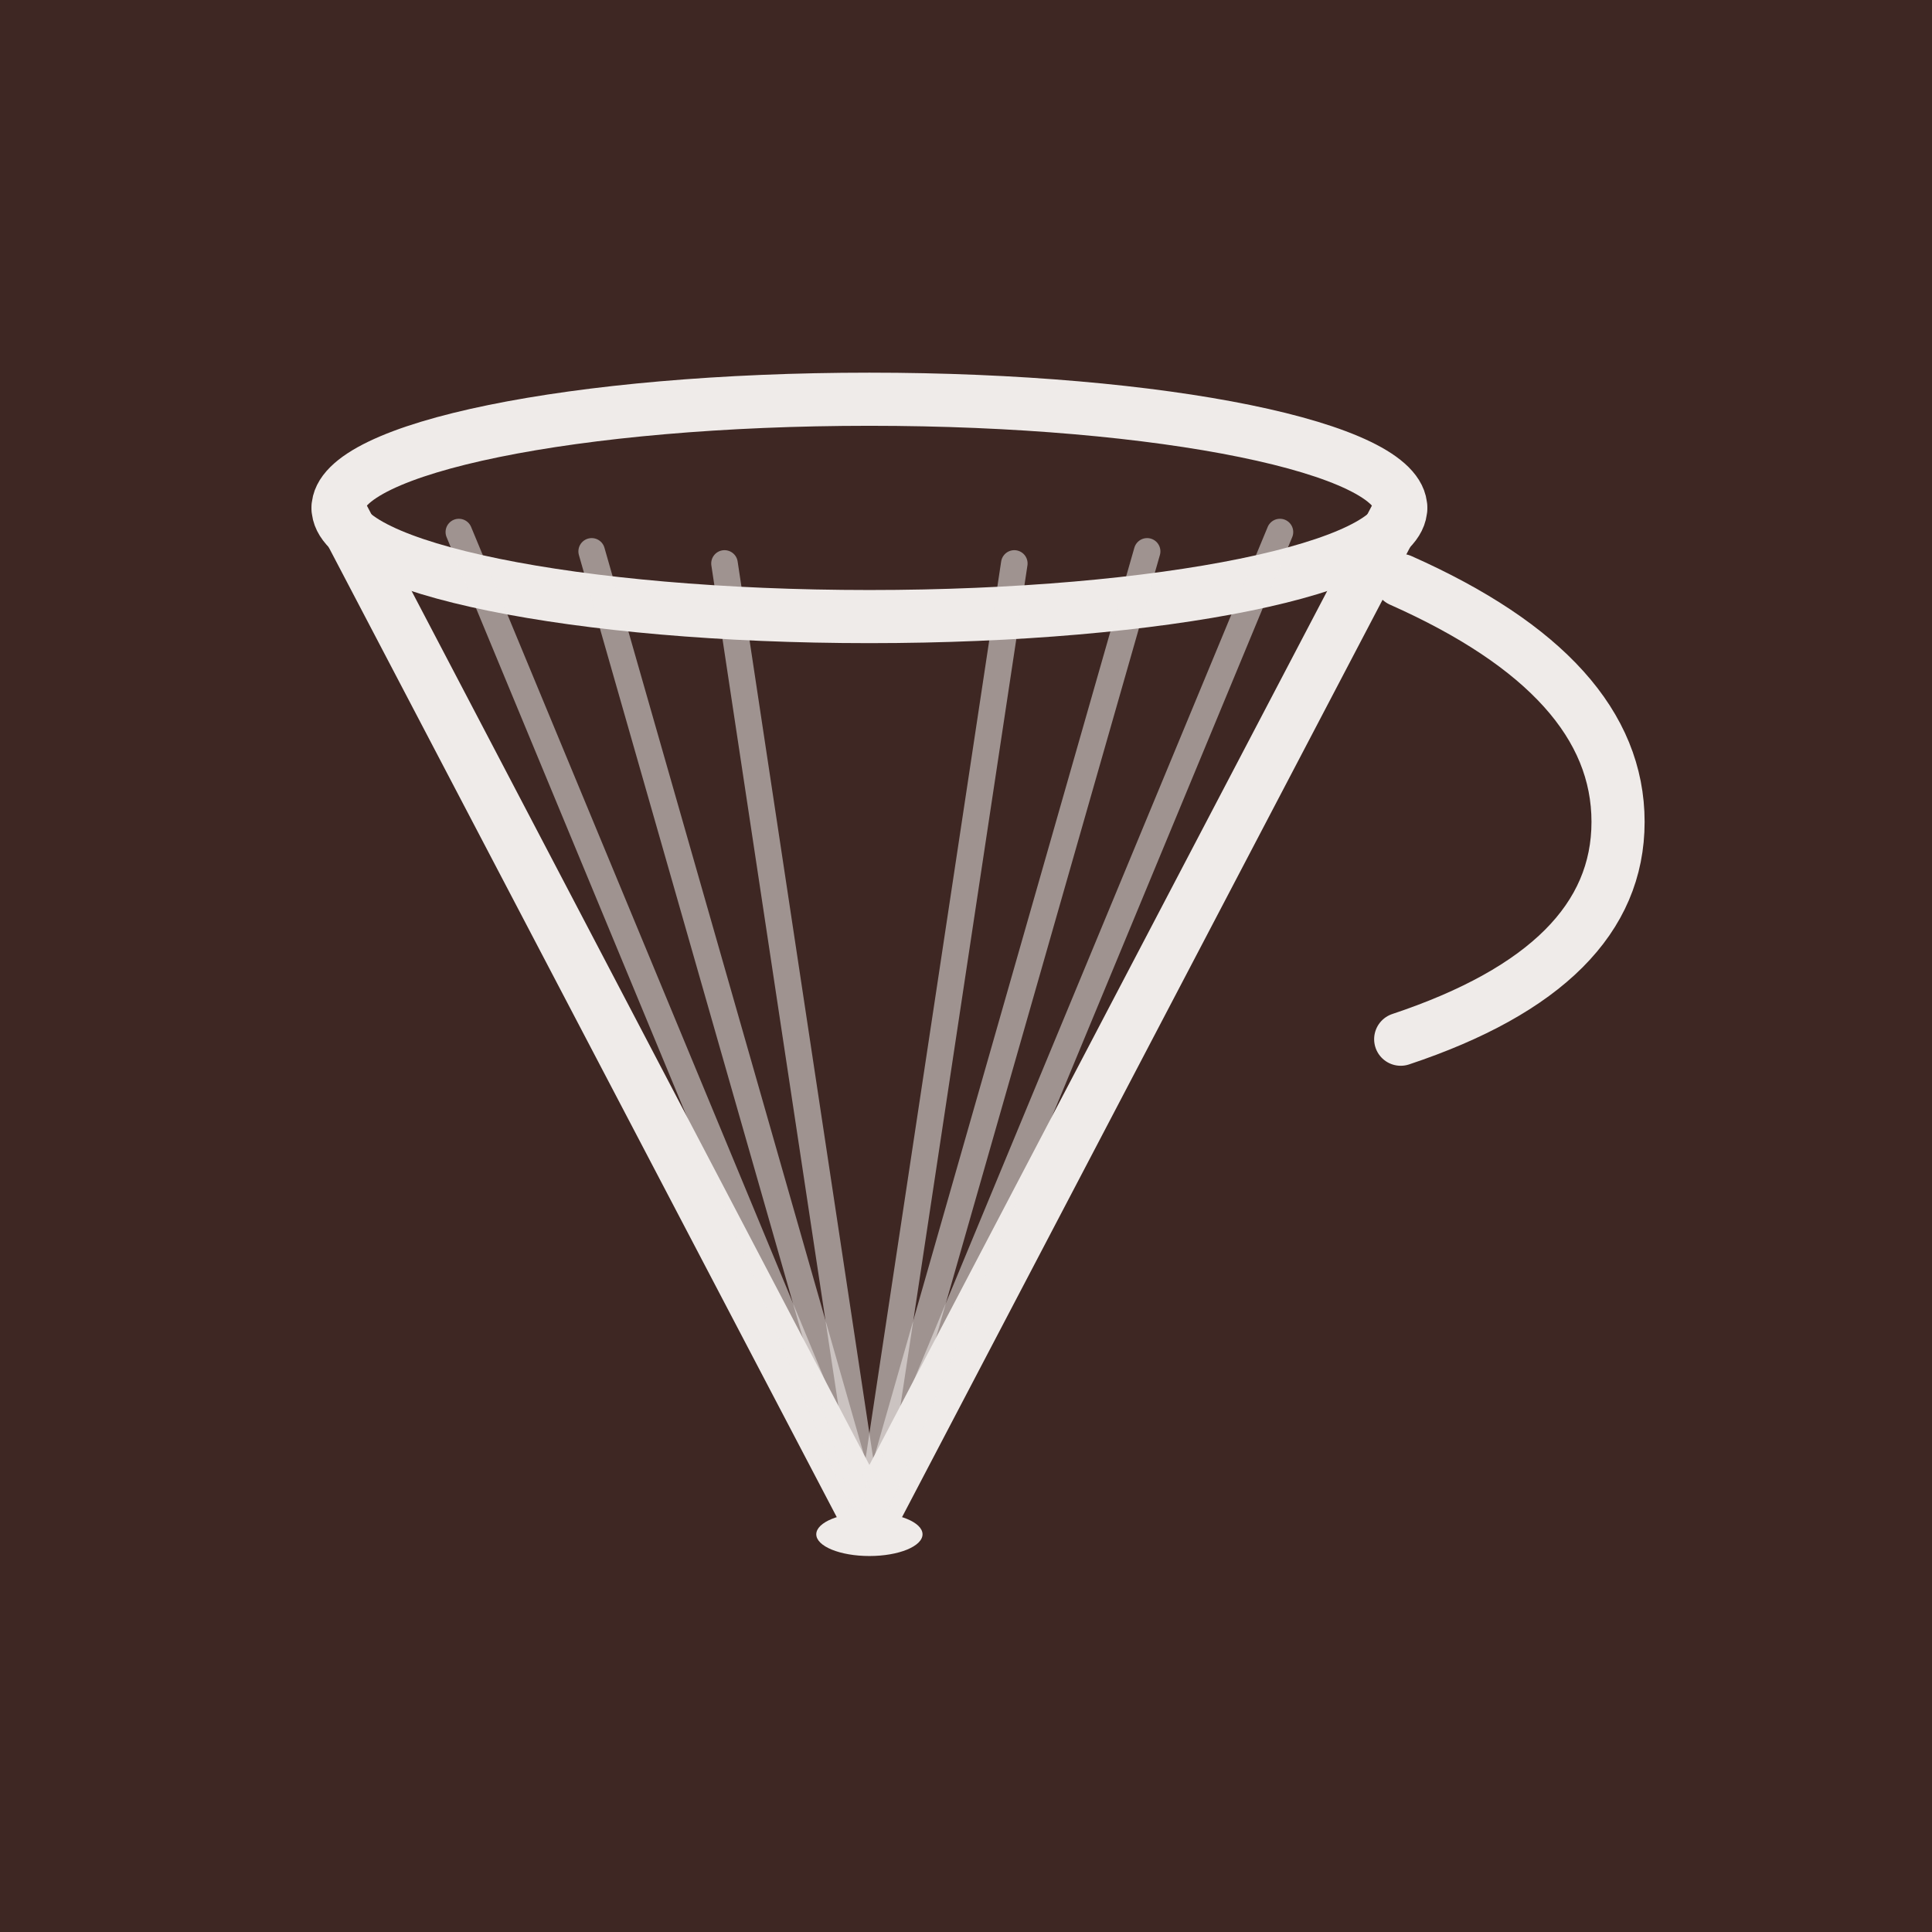
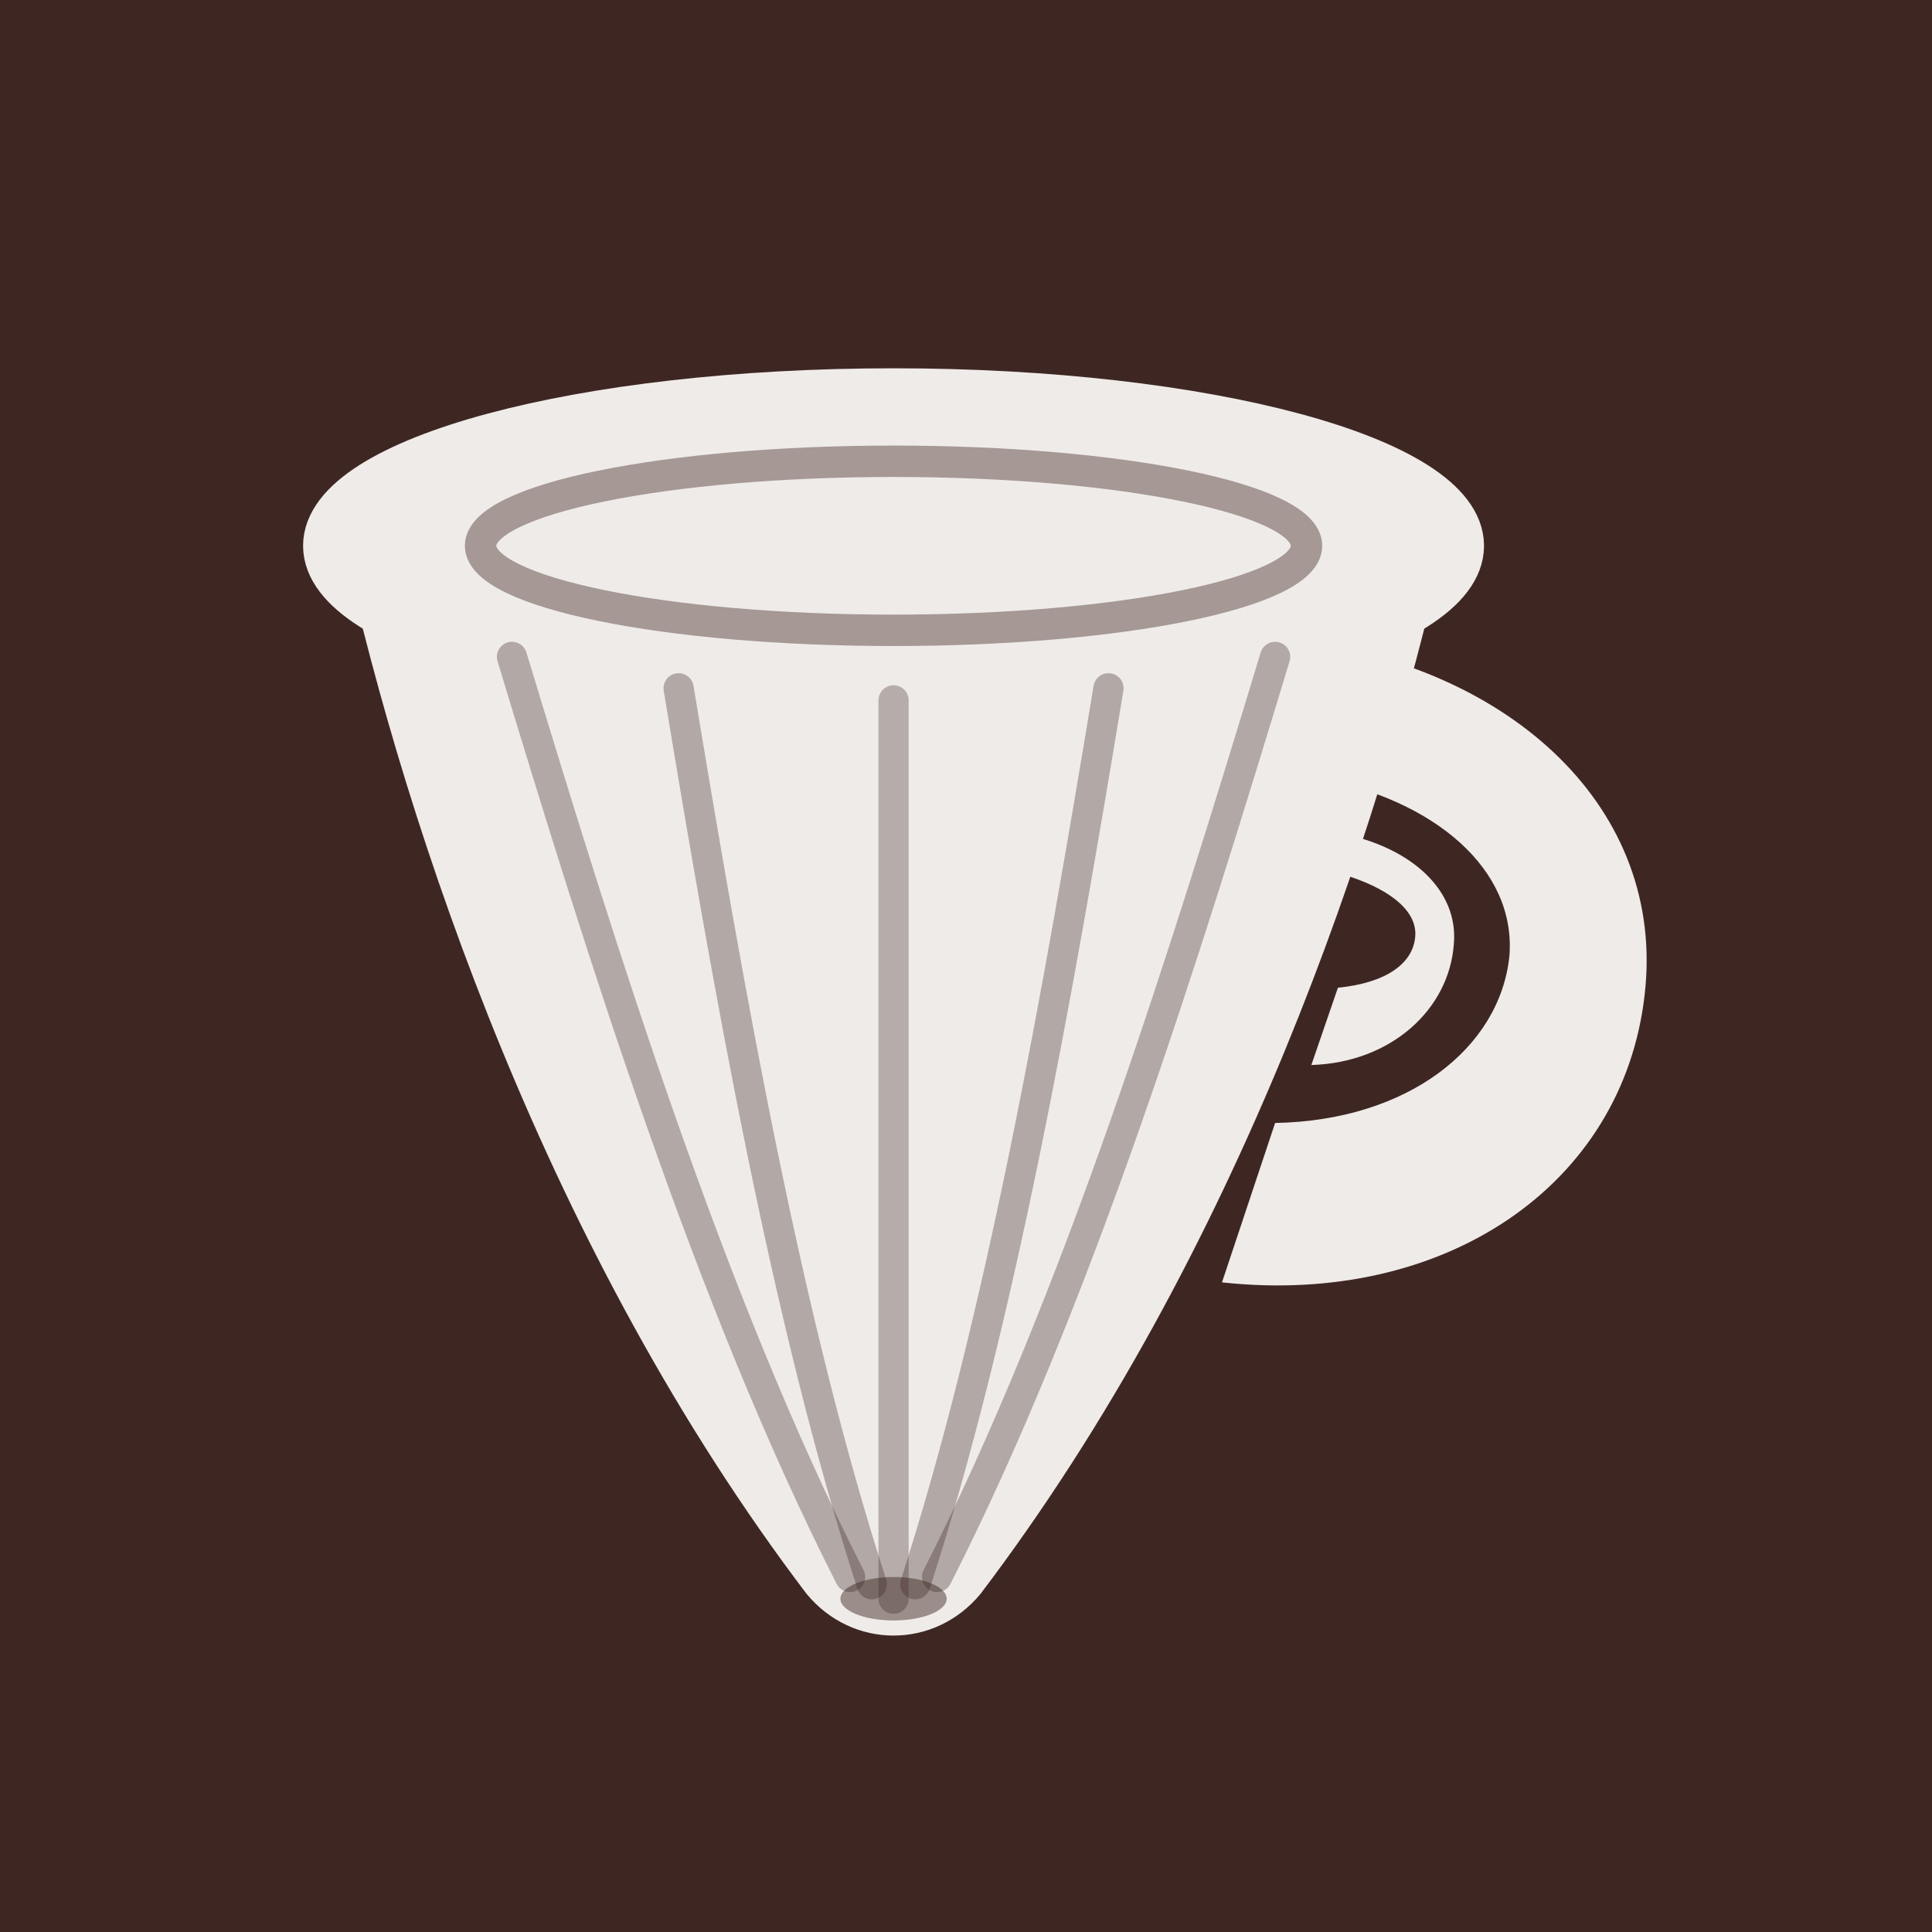
<svg xmlns="http://www.w3.org/2000/svg" viewBox="0 0 512 512">
  <rect width="512" height="512" fill="#3E2723" />
-   <g transform="translate(64, 77) scale(6.4)" fill="none">
-     <ellipse cx="26" cy="9" rx="22" ry="4.5" stroke="#EFEBE9" stroke-width="2.2" />
-     <path d="M4 9 L26 51 L48 9" stroke="#EFEBE9" stroke-width="2.2" stroke-linejoin="round" stroke-linecap="round" />
-     <path d="M9 10 L26 51" stroke="#EFEBE9" stroke-width="1.1" stroke-linecap="round" stroke-opacity="0.55" />
-     <path d="M14.5 10.8 L26 51" stroke="#EFEBE9" stroke-width="1.1" stroke-linecap="round" stroke-opacity="0.55" />
-     <path d="M20 11.3 L26 51" stroke="#EFEBE9" stroke-width="1.1" stroke-linecap="round" stroke-opacity="0.55" />
-     <path d="M32 11.3 L26 51" stroke="#EFEBE9" stroke-width="1.1" stroke-linecap="round" stroke-opacity="0.55" />
-     <path d="M37.5 10.8 L26 51" stroke="#EFEBE9" stroke-width="1.1" stroke-linecap="round" stroke-opacity="0.55" />
-     <path d="M43 10 L26 51" stroke="#EFEBE9" stroke-width="1.1" stroke-linecap="round" stroke-opacity="0.55" />
-     <path d="M48 12 Q57 16 57 22 Q57 28 48 31" stroke="#EFEBE9" stroke-width="2.2" stroke-linecap="round" />
-     <ellipse cx="26" cy="51.5" rx="2.2" ry="0.9" fill="#EFEBE9" />
+   <g transform="translate(51.2, 64) scale(6.4)" fill="none">
+     <path d="M45.6 16.5C54.6 17.6 61 23.5 60.1 31.2C59.2 39.1 51.8 44.1 42.6 43.1L44.8 36.5C50.3 36.4 54.1 33.4 54.5 29.6C54.8 26 51.4 23.1 46.5 22.2L45.6 16.5ZM47.5 24.5C50.5 25.1 52.4 26.9 52.2 29.1C52 31.8 49.6 34 46.3 34.1L47.4 30.9C49.4 30.7 50.5 29.9 50.6 28.8C50.7 27.8 49.7 26.9 47.9 26.3L47.5 24.5Z" fill="#EFEBE9" fill-rule="evenodd" />
+     <path d="M6.2 12.6C8.9 24.6 14.7 41.9 25.4 56C27.3 58.3 30.7 58.3 32.6 56C43.3 41.9 49.1 24.6 51.8 12.6C42.4 17.8 15.6 17.8 6.2 12.6Z" fill="#EFEBE9" />
+     <ellipse cx="29" cy="12.6" rx="23.4" ry="6.3" fill="#EFEBE9" stroke="#EFEBE9" stroke-width="2.1" />
+     <ellipse cx="29" cy="12.6" rx="17.1" ry="3.5" stroke="#3E2723" stroke-width="1.3" stroke-opacity="0.42" />
+     <path d="M13.2 17.2C16.9 29.4 21.4 43.9 27.2 55.3" stroke="#3E2723" stroke-width="1.25" stroke-linecap="round" stroke-opacity="0.34" />
+     <path d="M20.1 18.5C22.2 31.2 24.6 44.8 28.1 55.6" stroke="#3E2723" stroke-width="1.25" stroke-linecap="round" stroke-opacity="0.34" />
+     <path d="M29 19C29 32.1 29 45.4 29 56.2" stroke="#3E2723" stroke-width="1.25" stroke-linecap="round" stroke-opacity="0.32" />
+     <path d="M37.9 18.5C35.8 31.2 33.4 44.8 29.9 55.6" stroke="#3E2723" stroke-width="1.25" stroke-linecap="round" stroke-opacity="0.34" />
+     <path d="M44.8 17.2C41.1 29.4 36.6 43.9 30.8 55.3" stroke="#3E2723" stroke-width="1.25" stroke-linecap="round" stroke-opacity="0.34" />
+     <ellipse cx="29" cy="56.2" rx="2.2" ry="0.9" fill="#3E2723" fill-opacity="0.48" />
  </g>
</svg>
